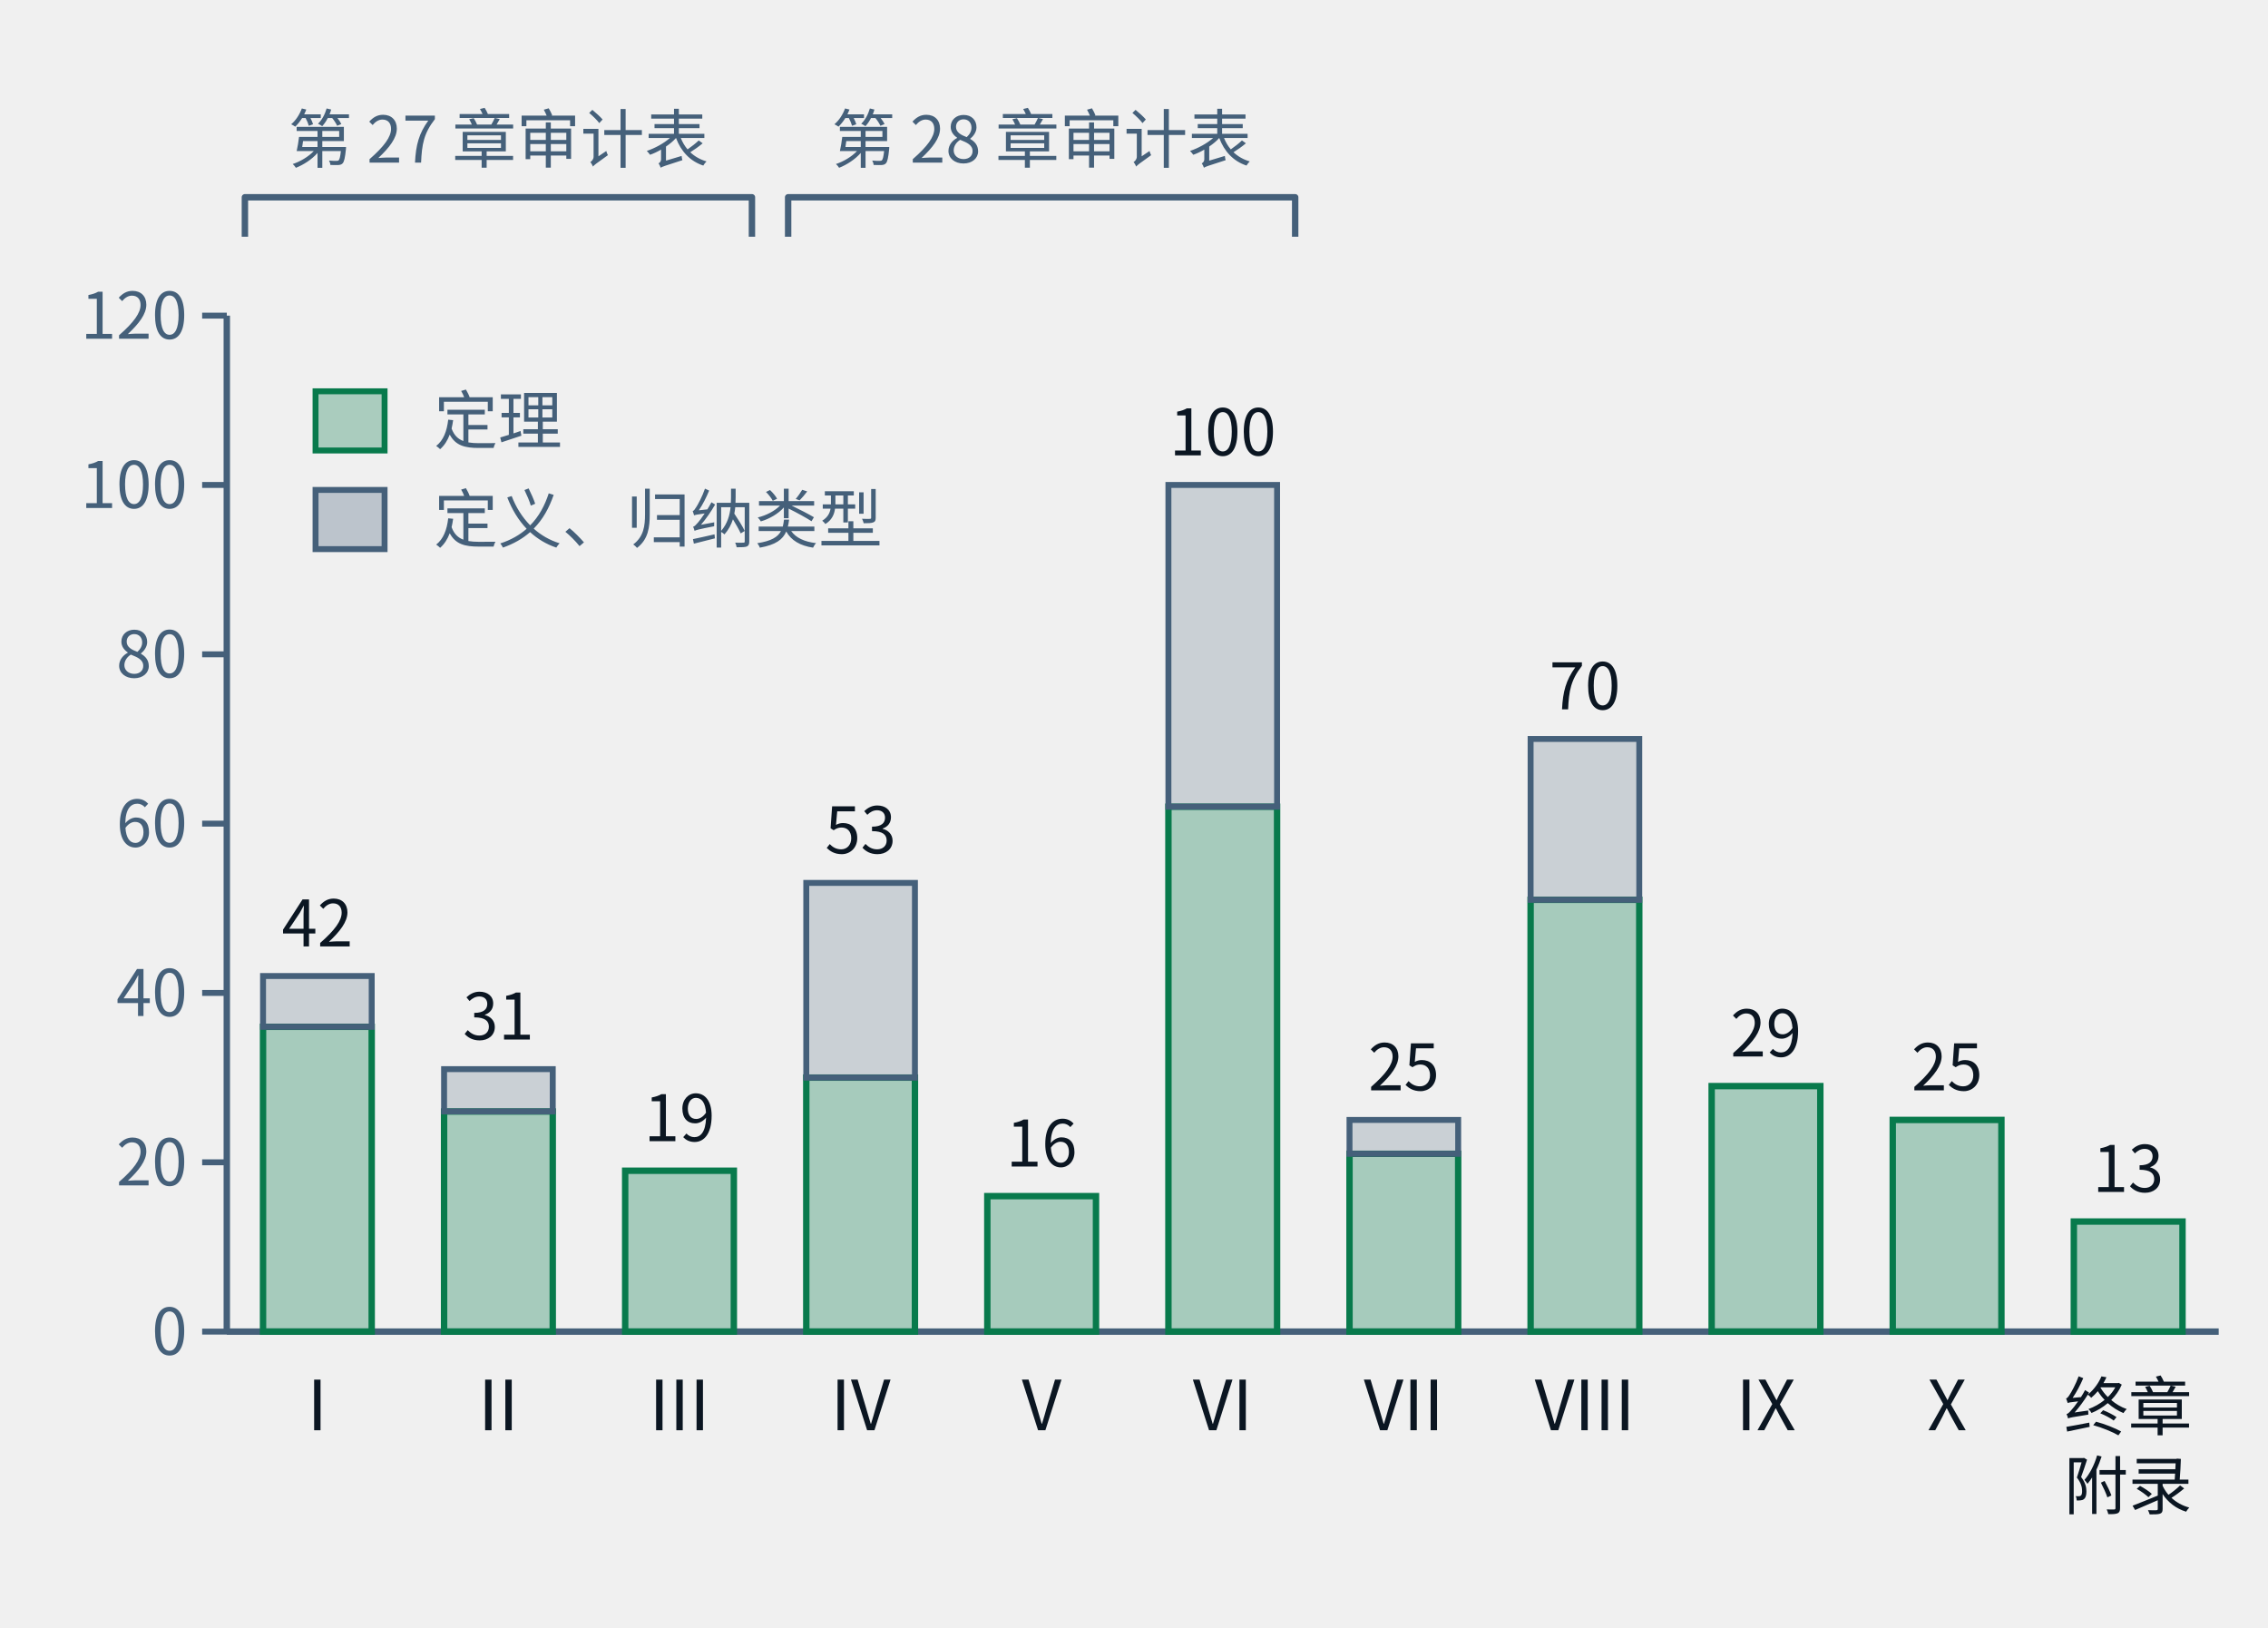
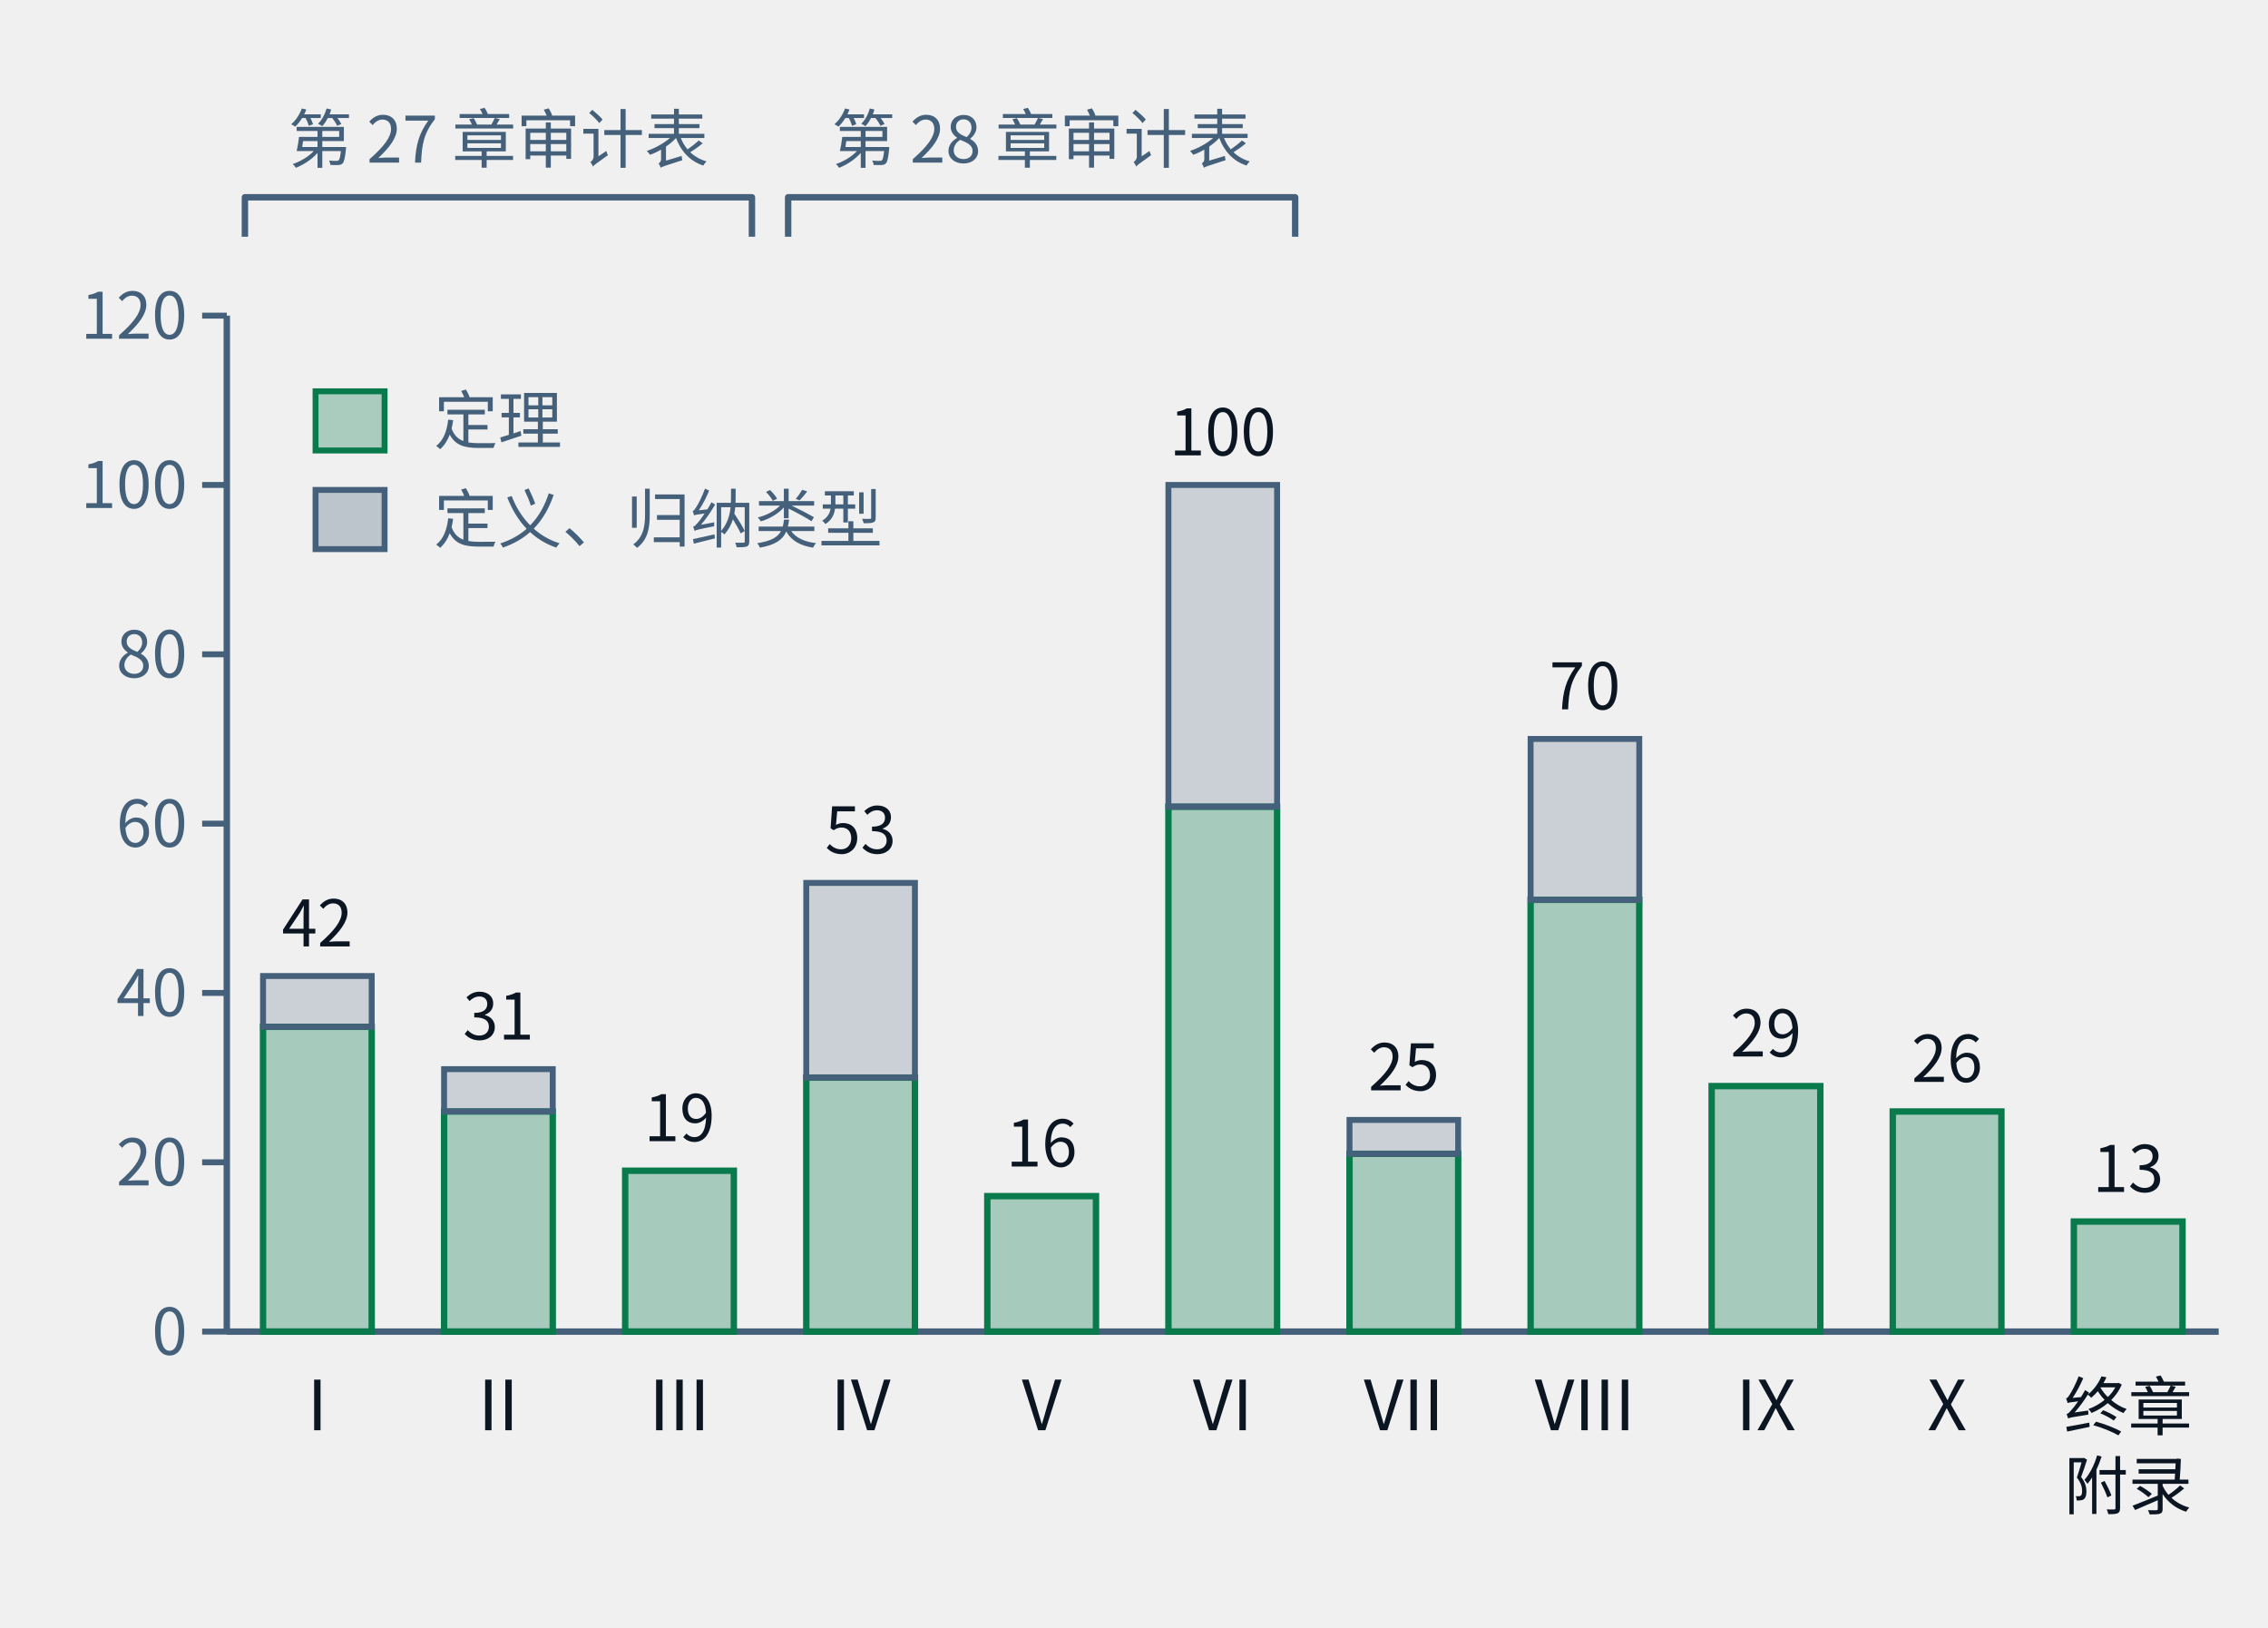
- <svg xmlns="http://www.w3.org/2000/svg" class="tr-fig" data-tr-fig="ch28-declaration-parts" data-lang="zh" viewBox="0 0 460 330" width="460" height="330" font-family="'Noto Sans SC', 'Noto Sans CJK SC', 'Source Sans 3', 'PingFang SC', 'Microsoft YaHei', system-ui, sans-serif" role="img" aria-label="柱状图。横轴是第一至第十部与“终章与附录”，柱高是该部章节用 lean= 引用的不同声明数；每根柱子下段绿色是锁文件里种类为定理的声明，上段灰色是定义与归纳类型。I：定理 36、其他 6；II：定理 26、其他 5；III：定理 19、其他 0；IV：定理 30、其他 23；V：定理 16、其他 0；VI：定理 62、其他 38；VII：定理 21、其他 4；VIII：定理 51、其他 19；IX：定理 29、其他 0；X：定理 25、其他 0；终章与附录：定理 13、其他 0。柱子上方两道括号：第一至第三部标“第二十七章审计表”，第四至第六部标“第二十八章审计表”。">
+ <svg xmlns="http://www.w3.org/2000/svg" class="tr-fig" data-tr-fig="ch28-declaration-parts" data-lang="zh" viewBox="0 0 460 330" width="460" height="330" font-family="'Noto Sans SC', 'Noto Sans CJK SC', 'Source Sans 3', 'PingFang SC', 'Microsoft YaHei', system-ui, sans-serif" role="img" aria-label="柱状图。横轴是第一至第十部与“终章与附录”，柱高是该部章节用 lean= 引用的不同声明数；每根柱子下段绿色是锁文件里种类为定理的声明，上段灰色是定义与归纳类型。I：定理 36、其他 6；II：定理 26、其他 5；III：定理 19、其他 0；IV：定理 30、其他 23；V：定理 16、其他 0；VI：定理 62、其他 38；VII：定理 21、其他 4；VIII：定理 51、其他 19；IX：定理 29、其他 0；X：定理 26、其他 0；终章与附录：定理 13、其他 0。柱子上方两道括号：第一至第三部标“第二十七章审计表”，第四至第六部标“第二十八章审计表”。">
  <style>.ts-ink{stroke:#0b1622}.tf-ink{fill:#0b1622}.ts-dim{stroke:#45607a}.tf-dim{fill:#45607a}.ts-faint{stroke:#9db3c4}.tf-faint{fill:#9db3c4}.ts-edge{stroke:#b9d0dd}.tf-edge{fill:#b9d0dd}.ts-hot{stroke:#5f9bb5}.tf-hot{fill:#5f9bb5}.ts-bg{stroke:#ffffff}.tf-bg{fill:#ffffff}.ts-panel{stroke:#eef5f9}.tf-panel{fill:#eef5f9}.ts-sheet{stroke:#f7fbfd}.tf-sheet{fill:#f7fbfd}.ts-cyan{stroke:#007c8a}.tf-cyan{fill:#007c8a}.ts-magenta{stroke:#b0128f}.tf-magenta{fill:#b0128f}.ts-amber{stroke:#946200}.tf-amber{fill:#946200}.ts-violet{stroke:#5a45c8}.tf-violet{fill:#5a45c8}.ts-ok{stroke:#087a4c}.tf-ok{fill:#087a4c}.ts-warn{stroke:#c21f3a}.tf-warn{fill:#c21f3a}.ts-blue{stroke:#1d5fd0}.tf-blue{fill:#1d5fd0}.ts-orange{stroke:#b85410}.tf-orange{fill:#b85410}.ts-sigma{stroke:#28405a}.tf-sigma{fill:#28405a}@media (prefers-color-scheme:dark){.ts-ink{stroke:#d4efff}.tf-ink{fill:#d4efff}.ts-dim{stroke:#6f8ea5}.tf-dim{fill:#6f8ea5}.ts-faint{stroke:#34506a}.tf-faint{fill:#34506a}.ts-edge{stroke:#143049}.tf-edge{fill:#143049}.ts-hot{stroke:#1f5d7c}.tf-hot{fill:#1f5d7c}.ts-bg{stroke:#03060c}.tf-bg{fill:#03060c}.ts-panel{stroke:#07101b}.tf-panel{fill:#07101b}.ts-sheet{stroke:#050c16}.tf-sheet{fill:#050c16}.ts-cyan{stroke:#19f0ff}.tf-cyan{fill:#19f0ff}.ts-magenta{stroke:#ff2fd0}.tf-magenta{fill:#ff2fd0}.ts-amber{stroke:#ffc83d}.tf-amber{fill:#ffc83d}.ts-violet{stroke:#9d8cff}.tf-violet{fill:#9d8cff}.ts-ok{stroke:#46ffb2}.tf-ok{fill:#46ffb2}.ts-warn{stroke:#ff5064}.tf-warn{fill:#ff5064}.ts-blue{stroke:#2a7bff}.tf-blue{fill:#2a7bff}.ts-orange{stroke:#ff8a3c}.tf-orange{fill:#ff8a3c}.ts-sigma{stroke:#cfe3ff}.tf-sigma{fill:#cfe3ff}}</style>
  <line x1="46" y1="64" x2="46" y2="270" class="ts-dim" stroke-width="1.3" fill="none" />
  <line x1="41" y1="270" x2="46" y2="270" class="ts-dim" stroke-width="1.2" fill="none" />
  <text class="tf-dim" x="38" y="274.68" font-size="13" text-anchor="end">0</text>
  <line x1="41" y1="235.67" x2="46" y2="235.67" class="ts-dim" stroke-width="1.2" fill="none" />
  <text class="tf-dim" x="38" y="240.35" font-size="13" text-anchor="end">20</text>
  <line x1="41" y1="201.33" x2="46" y2="201.33" class="ts-dim" stroke-width="1.2" fill="none" />
  <text class="tf-dim" x="38" y="206.01" font-size="13" text-anchor="end">40</text>
  <line x1="41" y1="167" x2="46" y2="167" class="ts-dim" stroke-width="1.2" fill="none" />
  <text class="tf-dim" x="38" y="171.68" font-size="13" text-anchor="end">60</text>
  <line x1="41" y1="132.67" x2="46" y2="132.67" class="ts-dim" stroke-width="1.2" fill="none" />
  <text class="tf-dim" x="38" y="137.35" font-size="13" text-anchor="end">80</text>
  <line x1="41" y1="98.33" x2="46" y2="98.33" class="ts-dim" stroke-width="1.2" fill="none" />
  <text class="tf-dim" x="38" y="103.01" font-size="13" text-anchor="end">100</text>
  <line x1="41" y1="64" x2="46" y2="64" class="ts-dim" stroke-width="1.2" fill="none" />
  <text class="tf-dim" x="38" y="68.68" font-size="13" text-anchor="end">120</text>
  <line x1="46" y1="270" x2="450" y2="270" class="ts-dim" stroke-width="1.3" fill="none" />
  <rect x="53.35" y="208.2" width="22.04" height="61.8" class="ts-ok tf-ok" stroke-width="1.3" fill-opacity="0.32" />
  <rect x="53.35" y="197.9" width="22.04" height="10.3" class="ts-dim tf-dim" stroke-width="1.2" fill-opacity="0.22" />
  <text class="tf-ink" x="64.36" y="191.9" font-size="13" text-anchor="middle">42</text>
  <text class="tf-ink" x="64.36" y="290" font-size="14" text-anchor="middle">I</text>
  <rect x="90.07" y="225.37" width="22.04" height="44.63" class="ts-ok tf-ok" stroke-width="1.3" fill-opacity="0.32" />
  <rect x="90.07" y="216.78" width="22.04" height="8.58" class="ts-dim tf-dim" stroke-width="1.2" fill-opacity="0.22" />
  <text class="tf-ink" x="101.09" y="210.78" font-size="13" text-anchor="middle">31</text>
  <text class="tf-ink" x="101.09" y="290" font-size="14" text-anchor="middle">II</text>
  <rect x="126.8" y="237.38" width="22.04" height="32.62" class="ts-ok tf-ok" stroke-width="1.3" fill-opacity="0.32" />
  <text class="tf-ink" x="137.82" y="231.38" font-size="13" text-anchor="middle">19</text>
  <text class="tf-ink" x="137.82" y="290" font-size="14" text-anchor="middle">III</text>
  <rect x="163.53" y="218.5" width="22.04" height="51.5" class="ts-ok tf-ok" stroke-width="1.3" fill-opacity="0.32" />
  <rect x="163.53" y="179.02" width="22.04" height="39.48" class="ts-dim tf-dim" stroke-width="1.2" fill-opacity="0.22" />
  <text class="tf-ink" x="174.55" y="173.02" font-size="13" text-anchor="middle">53</text>
  <text class="tf-ink" x="174.55" y="290" font-size="14" text-anchor="middle">IV</text>
  <rect x="200.25" y="242.53" width="22.04" height="27.47" class="ts-ok tf-ok" stroke-width="1.3" fill-opacity="0.32" />
  <text class="tf-ink" x="211.27" y="236.53" font-size="13" text-anchor="middle">16</text>
  <text class="tf-ink" x="211.27" y="290" font-size="14" text-anchor="middle">V</text>
  <rect x="236.98" y="163.57" width="22.04" height="106.43" class="ts-ok tf-ok" stroke-width="1.3" fill-opacity="0.32" />
  <rect x="236.98" y="98.33" width="22.04" height="65.23" class="ts-dim tf-dim" stroke-width="1.2" fill-opacity="0.22" />
  <text class="tf-ink" x="248" y="92.33" font-size="13" text-anchor="middle">100</text>
  <text class="tf-ink" x="248" y="290" font-size="14" text-anchor="middle">VI</text>
  <rect x="273.71" y="233.95" width="22.04" height="36.05" class="ts-ok tf-ok" stroke-width="1.3" fill-opacity="0.32" />
  <rect x="273.71" y="227.08" width="22.04" height="6.87" class="ts-dim tf-dim" stroke-width="1.2" fill-opacity="0.22" />
  <text class="tf-ink" x="284.73" y="221.08" font-size="13" text-anchor="middle">25</text>
  <text class="tf-ink" x="284.73" y="290" font-size="14" text-anchor="middle">VII</text>
  <rect x="310.44" y="182.45" width="22.04" height="87.55" class="ts-ok tf-ok" stroke-width="1.3" fill-opacity="0.32" />
  <rect x="310.44" y="149.83" width="22.04" height="32.62" class="ts-dim tf-dim" stroke-width="1.2" fill-opacity="0.22" />
  <text class="tf-ink" x="321.45" y="143.83" font-size="13" text-anchor="middle">70</text>
  <text class="tf-ink" x="321.45" y="290" font-size="14" text-anchor="middle">VIII</text>
  <rect x="347.16" y="220.22" width="22.04" height="49.78" class="ts-ok tf-ok" stroke-width="1.3" fill-opacity="0.32" />
  <text class="tf-ink" x="358.18" y="214.22" font-size="13" text-anchor="middle">29</text>
  <text class="tf-ink" x="358.18" y="290" font-size="14" text-anchor="middle">IX</text>
-   <rect x="383.89" y="227.08" width="22.04" height="42.92" class="ts-ok tf-ok" stroke-width="1.3" fill-opacity="0.32" />
-   <text class="tf-ink" x="394.91" y="221.08" font-size="13" text-anchor="middle">25</text>
+   <rect x="383.89" y="225.37" width="22.04" height="44.63" class="ts-ok tf-ok" stroke-width="1.3" fill-opacity="0.32" />
+   <text class="tf-ink" x="394.91" y="219.37" font-size="13" text-anchor="middle">26</text>
  <text class="tf-ink" x="394.91" y="290" font-size="14" text-anchor="middle">X</text>
  <rect x="420.62" y="247.68" width="22.04" height="22.32" class="ts-ok tf-ok" stroke-width="1.3" fill-opacity="0.32" />
  <text class="tf-ink" x="431.64" y="241.68" font-size="13" text-anchor="middle">13</text>
  <text class="tf-ink" x="431.64" y="290" font-size="13" text-anchor="middle">终章</text>
  <text class="tf-ink" x="431.64" y="306" font-size="13" text-anchor="middle">附录</text>
  <path d="M49.67 48 L49.67 40 L152.51 40 L152.51 48" class="ts-dim" stroke-width="1.3" stroke-linejoin="round" fill="none" />
  <text class="tf-dim" x="101.09" y="32.98" font-size="13" text-anchor="middle">第 27 章审计表</text>
  <path d="M159.85 48 L159.85 40 L262.69 40 L262.69 48" class="ts-dim" stroke-width="1.3" stroke-linejoin="round" fill="none" />
  <text class="tf-dim" x="211.27" y="32.98" font-size="13" text-anchor="middle">第 28 章审计表</text>
  <rect x="64" y="79.34" width="14" height="12" class="ts-ok tf-ok" stroke-width="1.2" fill-opacity="0.3" />
  <text class="tf-dim" x="88" y="90" font-size="13">定理</text>
  <rect x="64" y="99.34" width="14" height="12" class="ts-dim tf-dim" stroke-width="1.2" fill-opacity="0.3" />
  <text class="tf-dim" x="88" y="110" font-size="13">定义、归纳类型</text>
</svg>
